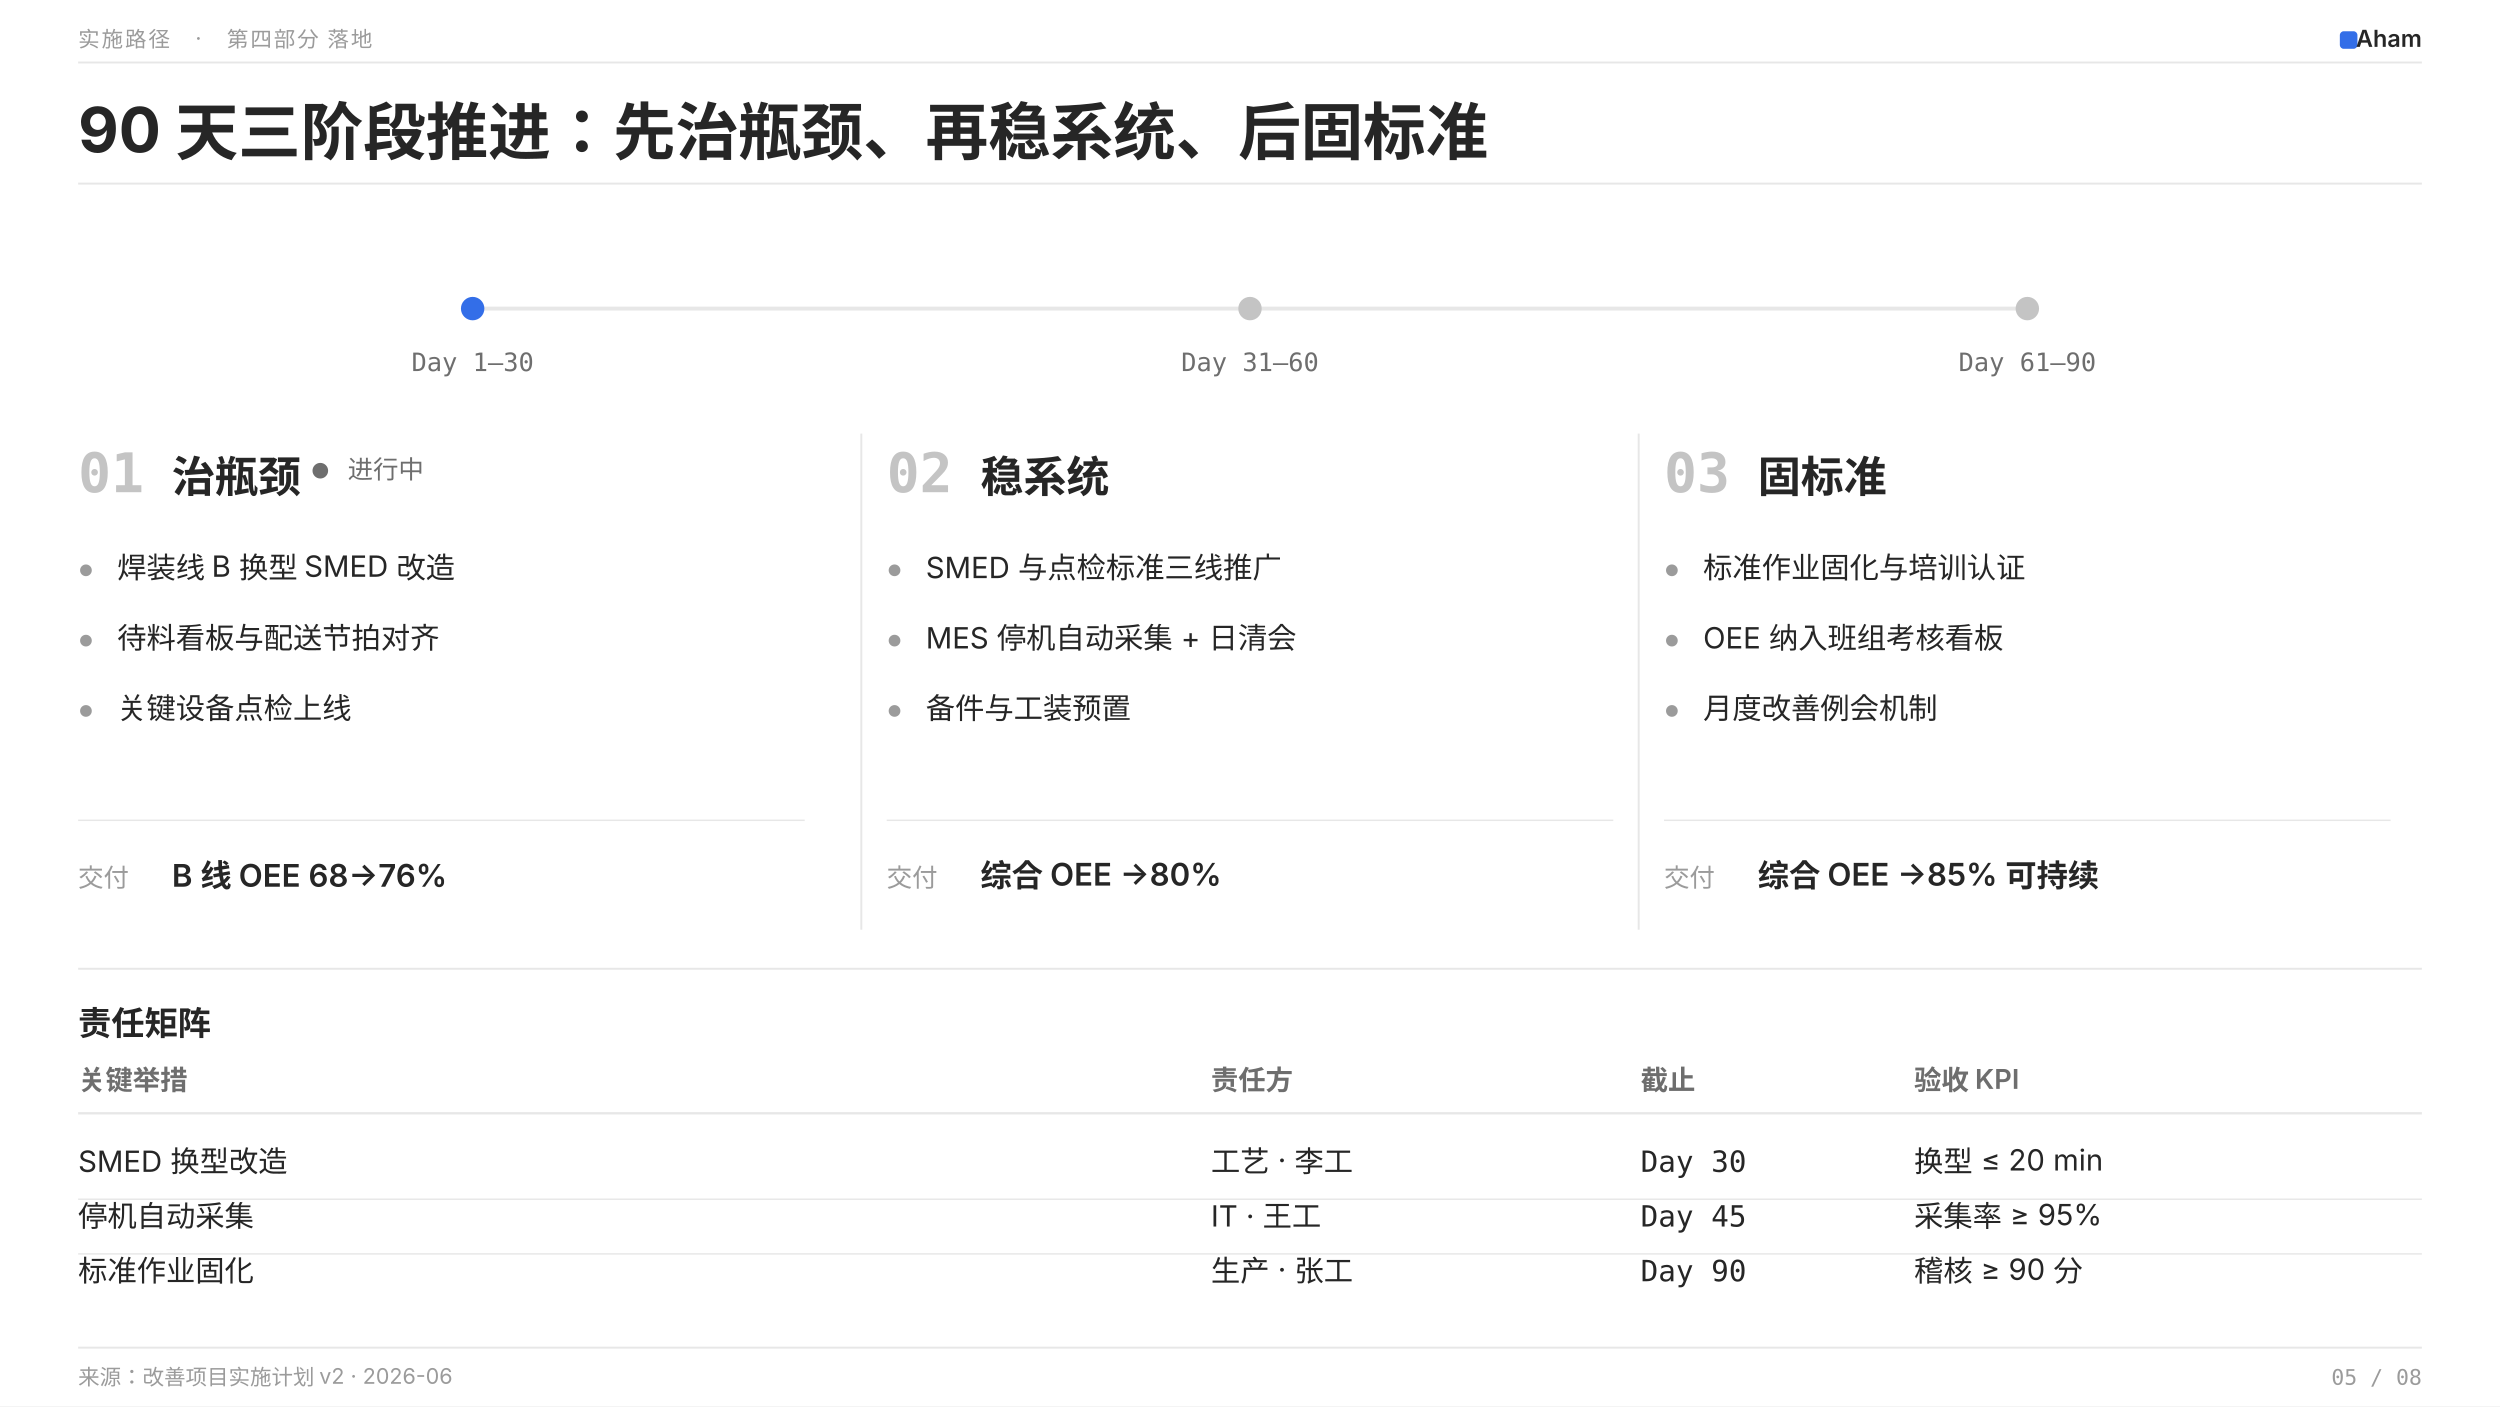
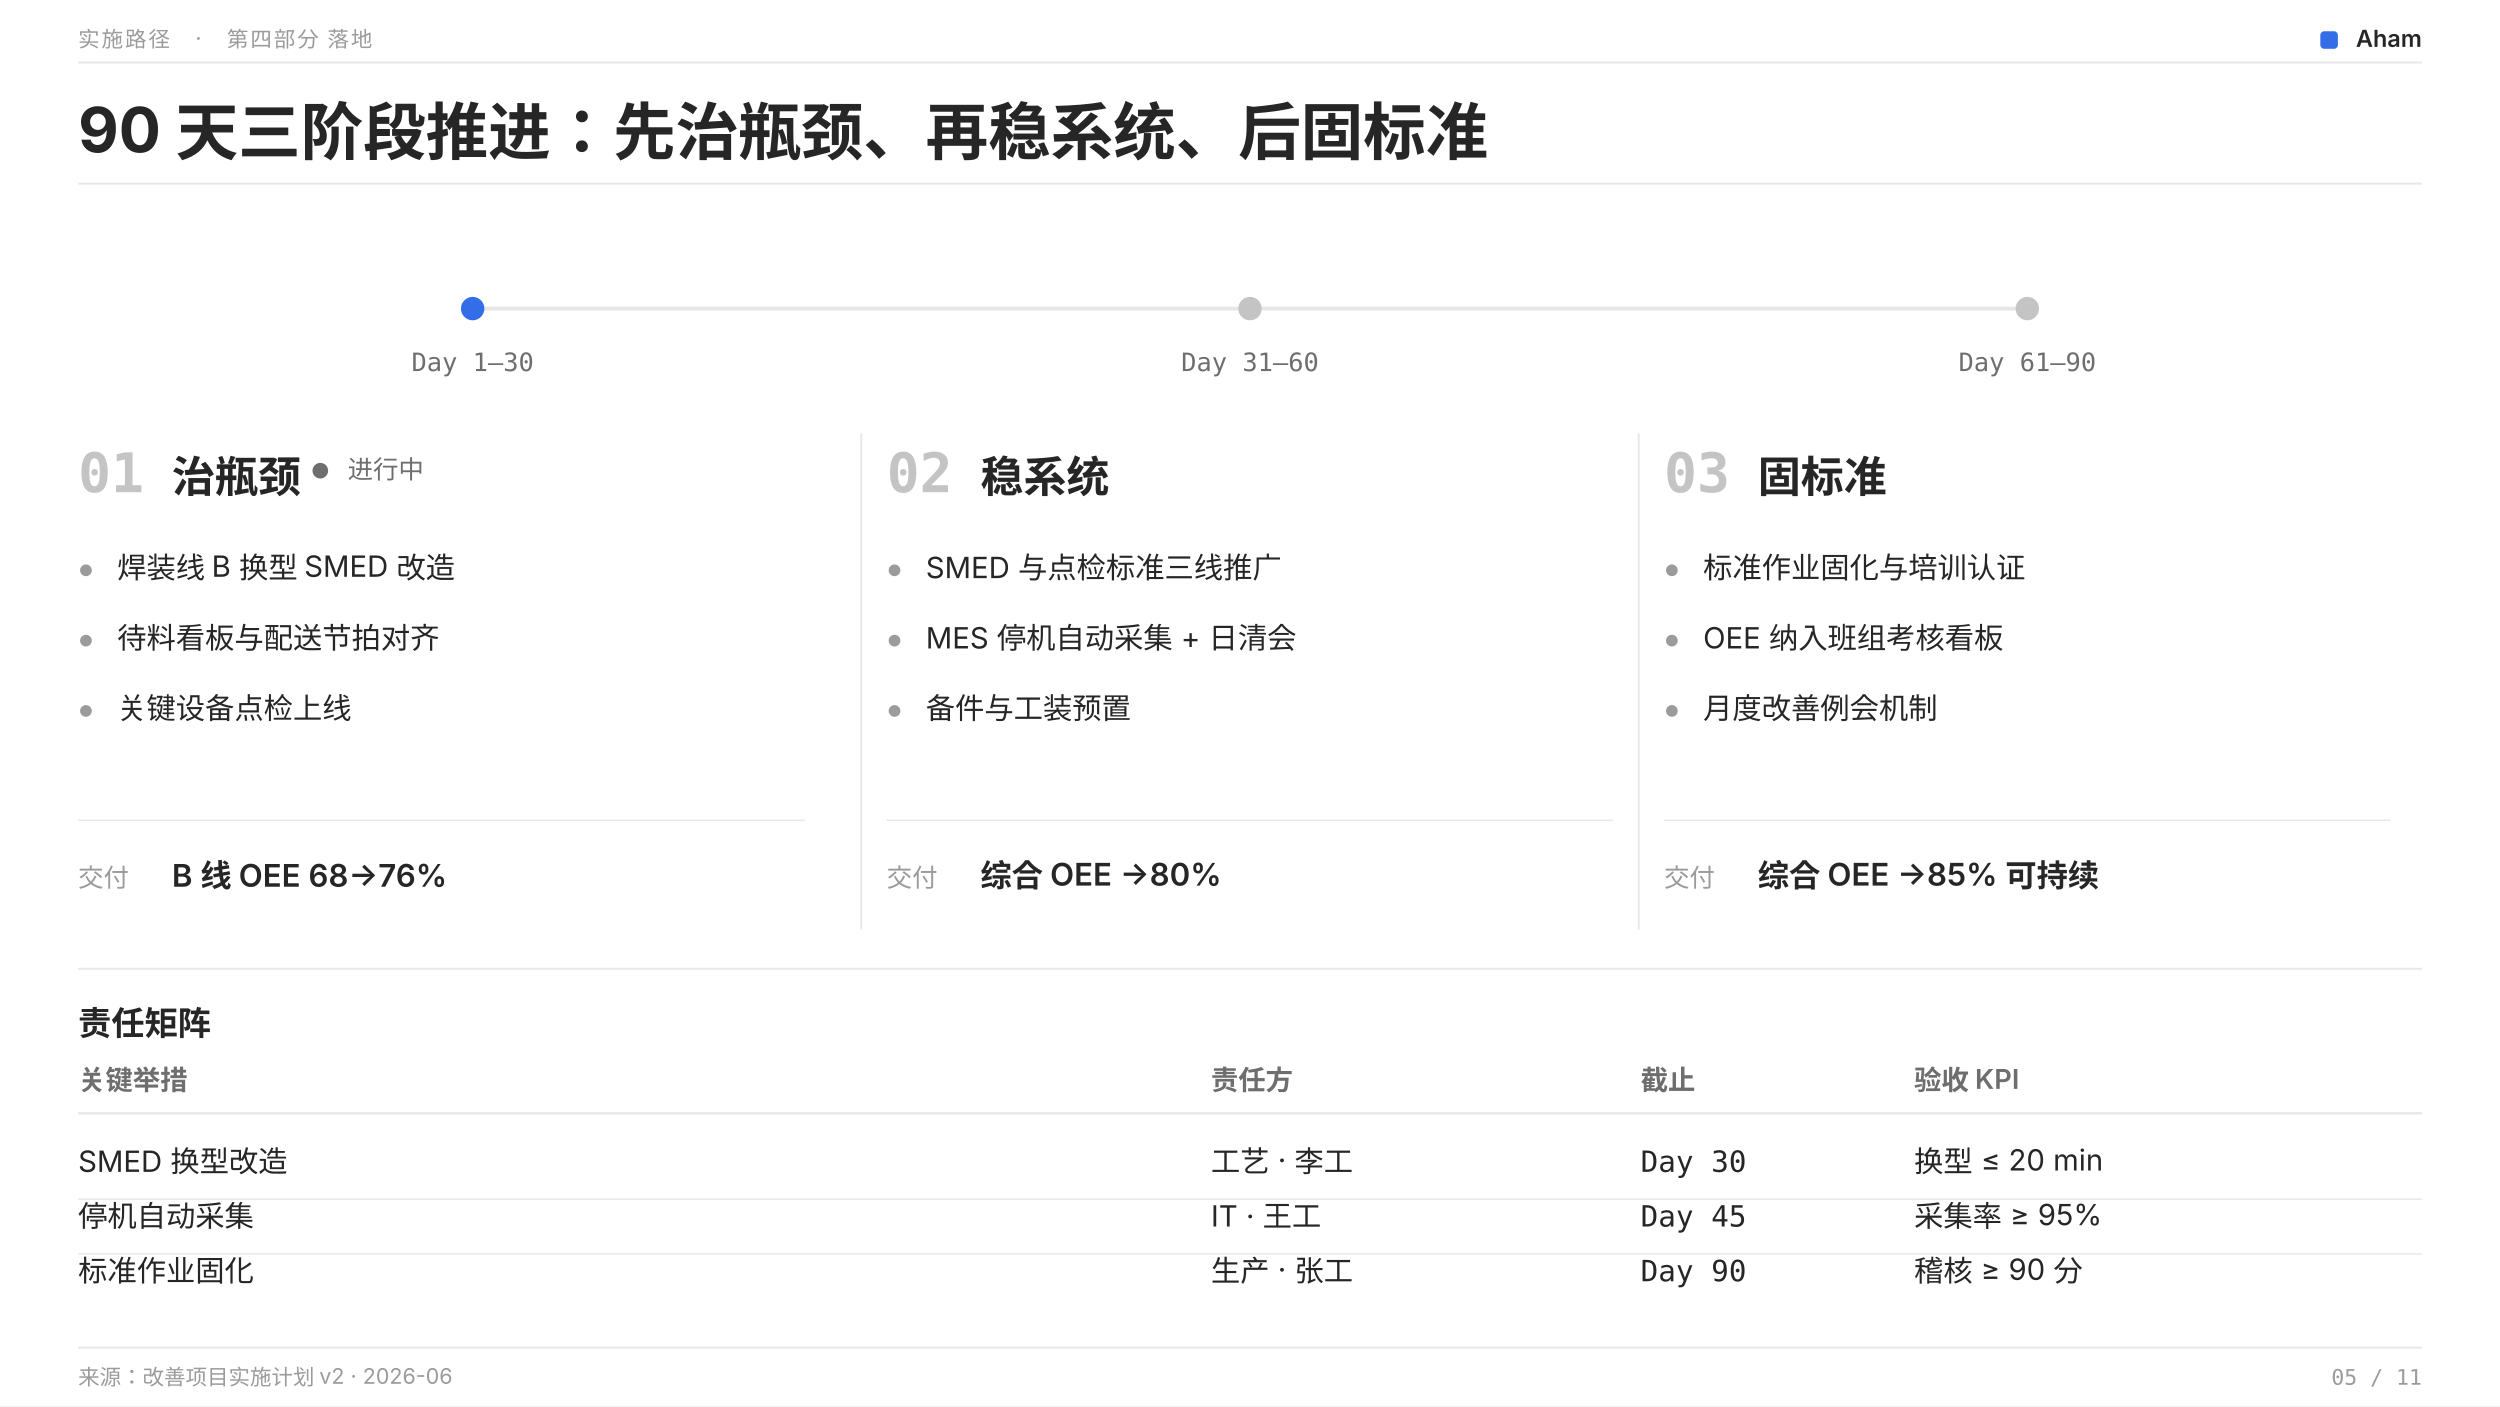
<svg xmlns="http://www.w3.org/2000/svg" width="1280" height="720" viewBox="0 0 1280 720">
  <rect x="0" y="0" width="1280" height="720" fill="#FFFFFF" />
  <text x="40" y="24" font-family="Inter, 'PingFang SC', 'Microsoft YaHei', sans-serif" font-size="11" letter-spacing="1" fill="#9B9B9B">实施路径　·　第四部分 落地</text>
-   <rect x="1198" y="16" width="9" height="9" rx="2" fill="#336EE8" />
+   <rect x="1188" y="16" width="9" height="9" rx="2" fill="#336EE8" />
  <text x="1240" y="24" font-family="Inter, 'PingFang SC', 'Microsoft YaHei', sans-serif" font-size="12" font-weight="600" text-anchor="end" fill="#262626">Aham</text>
  <line x1="40" y1="32" x2="1240" y2="32" stroke="#E7E7E7" stroke-width="1" />
  <text x="40" y="78" font-family="Inter, 'PingFang SC', 'Microsoft YaHei', sans-serif" font-size="32" font-weight="700" fill="#262626">90 天三阶段推进：先治瓶颈、再稳系统、后固标准</text>
  <line x1="40" y1="94" x2="1240" y2="94" stroke="#E7E7E7" stroke-width="1" />
  <line x1="40" y1="690" x2="1240" y2="690" stroke="#E7E7E7" stroke-width="1" />
  <text x="40" y="709" font-family="Inter, 'PingFang SC', 'Microsoft YaHei', sans-serif" font-size="11" fill="#9B9B9B">来源：改善项目实施计划 v2 · 2026-06</text>
-   <text x="1240" y="709" font-family="'JetBrains Mono', Consolas, monospace" font-size="11" text-anchor="end" fill="#9B9B9B">05 / 08</text>
+   <text x="1240" y="709" font-family="'JetBrains Mono', Consolas, monospace" font-size="11" text-anchor="end" fill="#9B9B9B">05 / 11</text>
  <line x1="242" y1="158" x2="1038" y2="158" stroke="#E7E7E7" stroke-width="2" />
  <circle cx="242" cy="158" r="6" fill="#336EE8" />
  <circle cx="640" cy="158" r="6" fill="#C4C4C4" />
  <circle cx="1038" cy="158" r="6" fill="#C4C4C4" />
  <text x="242" y="190" font-family="'JetBrains Mono', Consolas, monospace" font-size="13" text-anchor="middle" fill="#6E6E6E">Day 1–30</text>
  <text x="640" y="190" font-family="'JetBrains Mono', Consolas, monospace" font-size="13" text-anchor="middle" fill="#6E6E6E">Day 31–60</text>
  <text x="1038" y="190" font-family="'JetBrains Mono', Consolas, monospace" font-size="13" text-anchor="middle" fill="#6E6E6E">Day 61–90</text>
  <line x1="441" y1="222" x2="441" y2="476" stroke="#E7E7E7" stroke-width="1" />
  <line x1="839" y1="222" x2="839" y2="476" stroke="#E7E7E7" stroke-width="1" />
  <text x="40" y="252" font-family="'JetBrains Mono', Consolas, monospace" font-size="28" font-weight="700" fill="#C4C4C4">01</text>
  <text x="88" y="252" font-family="Inter, 'PingFang SC', 'Microsoft YaHei', sans-serif" font-size="22" font-weight="600" fill="#262626">治瓶颈</text>
  <circle cx="164" cy="241" r="4" fill="#6E6E6E" />
  <text x="178" y="245" font-family="Inter, 'PingFang SC', 'Microsoft YaHei', sans-serif" font-size="13" fill="#6E6E6E">进行中</text>
  <circle cx="44" cy="292" r="3" fill="#9B9B9B" />
  <text x="60" y="296" font-family="Inter, 'PingFang SC', 'Microsoft YaHei', sans-serif" font-size="15" fill="#262626">焊装线 B 换型 SMED 改造</text>
  <circle cx="44" cy="328" r="3" fill="#9B9B9B" />
  <text x="60" y="332" font-family="Inter, 'PingFang SC', 'Microsoft YaHei', sans-serif" font-size="15" fill="#262626">待料看板与配送节拍对齐</text>
  <circle cx="44" cy="364" r="3" fill="#9B9B9B" />
  <text x="60" y="368" font-family="Inter, 'PingFang SC', 'Microsoft YaHei', sans-serif" font-size="15" fill="#262626">关键设备点检上线</text>
  <line x1="40" y1="420" x2="412" y2="420" stroke="#E7E7E7" stroke-width="0.75" />
  <text x="40" y="454" font-family="Inter, 'PingFang SC', 'Microsoft YaHei', sans-serif" font-size="13" fill="#9B9B9B">交付</text>
  <text x="88" y="454" font-family="Inter, 'PingFang SC', 'Microsoft YaHei', sans-serif" font-size="16" font-weight="600" fill="#262626">B 线 OEE 68→76%</text>
  <text x="454" y="252" font-family="'JetBrains Mono', Consolas, monospace" font-size="28" font-weight="700" fill="#C4C4C4">02</text>
  <text x="502" y="252" font-family="Inter, 'PingFang SC', 'Microsoft YaHei', sans-serif" font-size="22" font-weight="600" fill="#262626">稳系统</text>
  <circle cx="458" cy="292" r="3" fill="#9B9B9B" />
  <text x="474" y="296" font-family="Inter, 'PingFang SC', 'Microsoft YaHei', sans-serif" font-size="15" fill="#262626">SMED 与点检标准三线推广</text>
  <circle cx="458" cy="328" r="3" fill="#9B9B9B" />
  <text x="474" y="332" font-family="Inter, 'PingFang SC', 'Microsoft YaHei', sans-serif" font-size="15" fill="#262626">MES 停机自动采集 + 日清会</text>
  <circle cx="458" cy="364" r="3" fill="#9B9B9B" />
  <text x="474" y="368" font-family="Inter, 'PingFang SC', 'Microsoft YaHei', sans-serif" font-size="15" fill="#262626">备件与工装预置</text>
  <line x1="454" y1="420" x2="826" y2="420" stroke="#E7E7E7" stroke-width="0.75" />
  <text x="454" y="454" font-family="Inter, 'PingFang SC', 'Microsoft YaHei', sans-serif" font-size="13" fill="#9B9B9B">交付</text>
  <text x="502" y="454" font-family="Inter, 'PingFang SC', 'Microsoft YaHei', sans-serif" font-size="16" font-weight="600" fill="#262626">综合 OEE →80%</text>
  <text x="852" y="252" font-family="'JetBrains Mono', Consolas, monospace" font-size="28" font-weight="700" fill="#C4C4C4">03</text>
  <text x="900" y="252" font-family="Inter, 'PingFang SC', 'Microsoft YaHei', sans-serif" font-size="22" font-weight="600" fill="#262626">固标准</text>
  <circle cx="856" cy="292" r="3" fill="#9B9B9B" />
  <text x="872" y="296" font-family="Inter, 'PingFang SC', 'Microsoft YaHei', sans-serif" font-size="15" fill="#262626">标准作业固化与培训认证</text>
  <circle cx="856" cy="328" r="3" fill="#9B9B9B" />
  <text x="872" y="332" font-family="Inter, 'PingFang SC', 'Microsoft YaHei', sans-serif" font-size="15" fill="#262626">OEE 纳入班组考核看板</text>
  <circle cx="856" cy="364" r="3" fill="#9B9B9B" />
  <text x="872" y="368" font-family="Inter, 'PingFang SC', 'Microsoft YaHei', sans-serif" font-size="15" fill="#262626">月度改善例会机制</text>
  <line x1="852" y1="420" x2="1224" y2="420" stroke="#E7E7E7" stroke-width="0.75" />
  <text x="852" y="454" font-family="Inter, 'PingFang SC', 'Microsoft YaHei', sans-serif" font-size="13" fill="#9B9B9B">交付</text>
  <text x="900" y="454" font-family="Inter, 'PingFang SC', 'Microsoft YaHei', sans-serif" font-size="16" font-weight="600" fill="#262626">综合 OEE →85% 可持续</text>
  <line x1="40" y1="496" x2="1240" y2="496" stroke="#E7E7E7" stroke-width="1" />
  <text x="40" y="530" font-family="Inter, 'PingFang SC', 'Microsoft YaHei', sans-serif" font-size="17" font-weight="600" fill="#262626">责任矩阵</text>
  <text x="40" y="558" font-family="Inter, 'PingFang SC', 'Microsoft YaHei', sans-serif" font-size="14" font-weight="600" fill="#6E6E6E">关键举措</text>
  <text x="620" y="558" font-family="Inter, 'PingFang SC', 'Microsoft YaHei', sans-serif" font-size="14" font-weight="600" fill="#6E6E6E">责任方</text>
  <text x="840" y="558" font-family="Inter, 'PingFang SC', 'Microsoft YaHei', sans-serif" font-size="14" font-weight="600" fill="#6E6E6E">截止</text>
  <text x="980" y="558" font-family="Inter, 'PingFang SC', 'Microsoft YaHei', sans-serif" font-size="14" font-weight="600" fill="#6E6E6E">验收 KPI</text>
  <line x1="40" y1="570" x2="1240" y2="570" stroke="#E7E7E7" stroke-width="1.2" />
  <text x="40" y="600" font-family="Inter, 'PingFang SC', 'Microsoft YaHei', sans-serif" font-size="15" fill="#262626">SMED 换型改造</text>
  <text x="620" y="600" font-family="Inter, 'PingFang SC', 'Microsoft YaHei', sans-serif" font-size="15" fill="#262626">工艺 · 李工</text>
  <text x="840" y="600" font-family="'JetBrains Mono', Consolas, monospace" font-size="15" fill="#262626">Day 30</text>
  <text x="980" y="600" font-family="Inter, 'PingFang SC', 'Microsoft YaHei', sans-serif" font-size="15" fill="#262626">换型 ≤ 20 min</text>
  <line x1="40" y1="614" x2="1240" y2="614" stroke="#E7E7E7" stroke-width="0.75" />
  <text x="40" y="628" font-family="Inter, 'PingFang SC', 'Microsoft YaHei', sans-serif" font-size="15" fill="#262626">停机自动采集</text>
  <text x="620" y="628" font-family="Inter, 'PingFang SC', 'Microsoft YaHei', sans-serif" font-size="15" fill="#262626">IT · 王工</text>
  <text x="840" y="628" font-family="'JetBrains Mono', Consolas, monospace" font-size="15" fill="#262626">Day 45</text>
  <text x="980" y="628" font-family="Inter, 'PingFang SC', 'Microsoft YaHei', sans-serif" font-size="15" fill="#262626">采集率 ≥ 95%</text>
  <line x1="40" y1="642" x2="1240" y2="642" stroke="#E7E7E7" stroke-width="0.75" />
  <text x="40" y="656" font-family="Inter, 'PingFang SC', 'Microsoft YaHei', sans-serif" font-size="15" fill="#262626">标准作业固化</text>
  <text x="620" y="656" font-family="Inter, 'PingFang SC', 'Microsoft YaHei', sans-serif" font-size="15" fill="#262626">生产 · 张工</text>
  <text x="840" y="656" font-family="'JetBrains Mono', Consolas, monospace" font-size="15" fill="#262626">Day 90</text>
  <text x="980" y="656" font-family="Inter, 'PingFang SC', 'Microsoft YaHei', sans-serif" font-size="15" fill="#262626">稽核 ≥ 90 分</text>
</svg>
